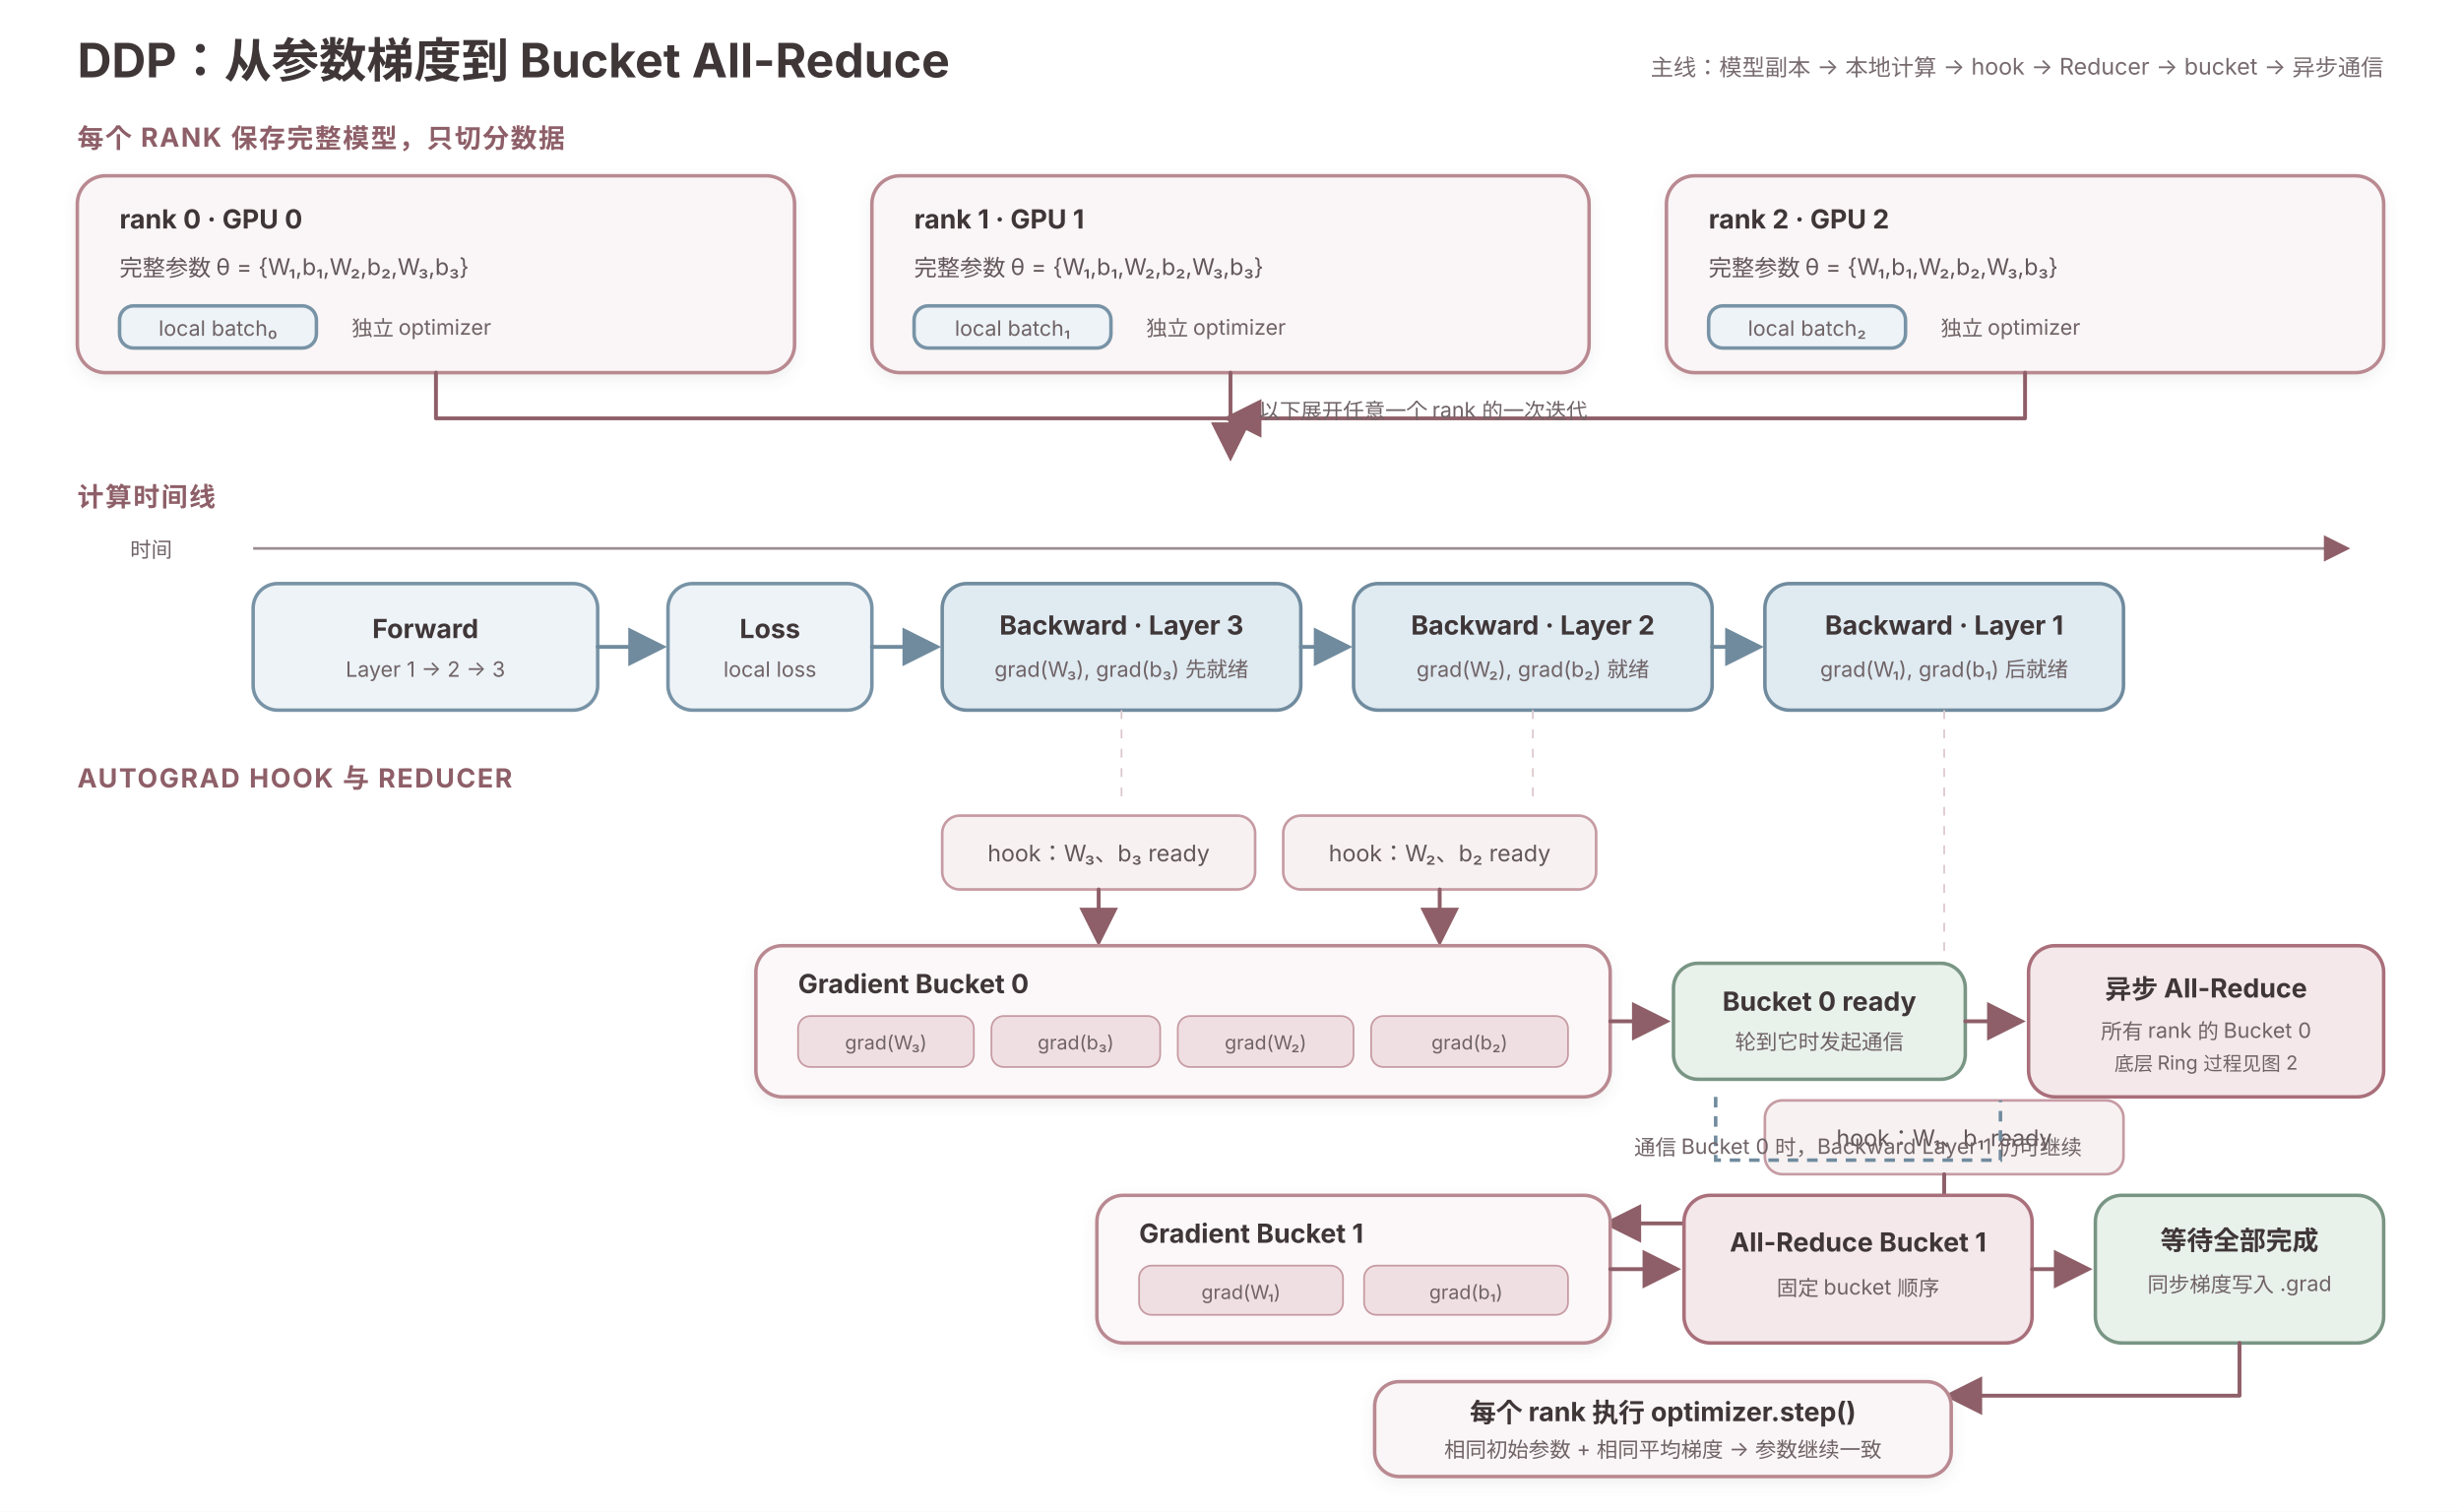
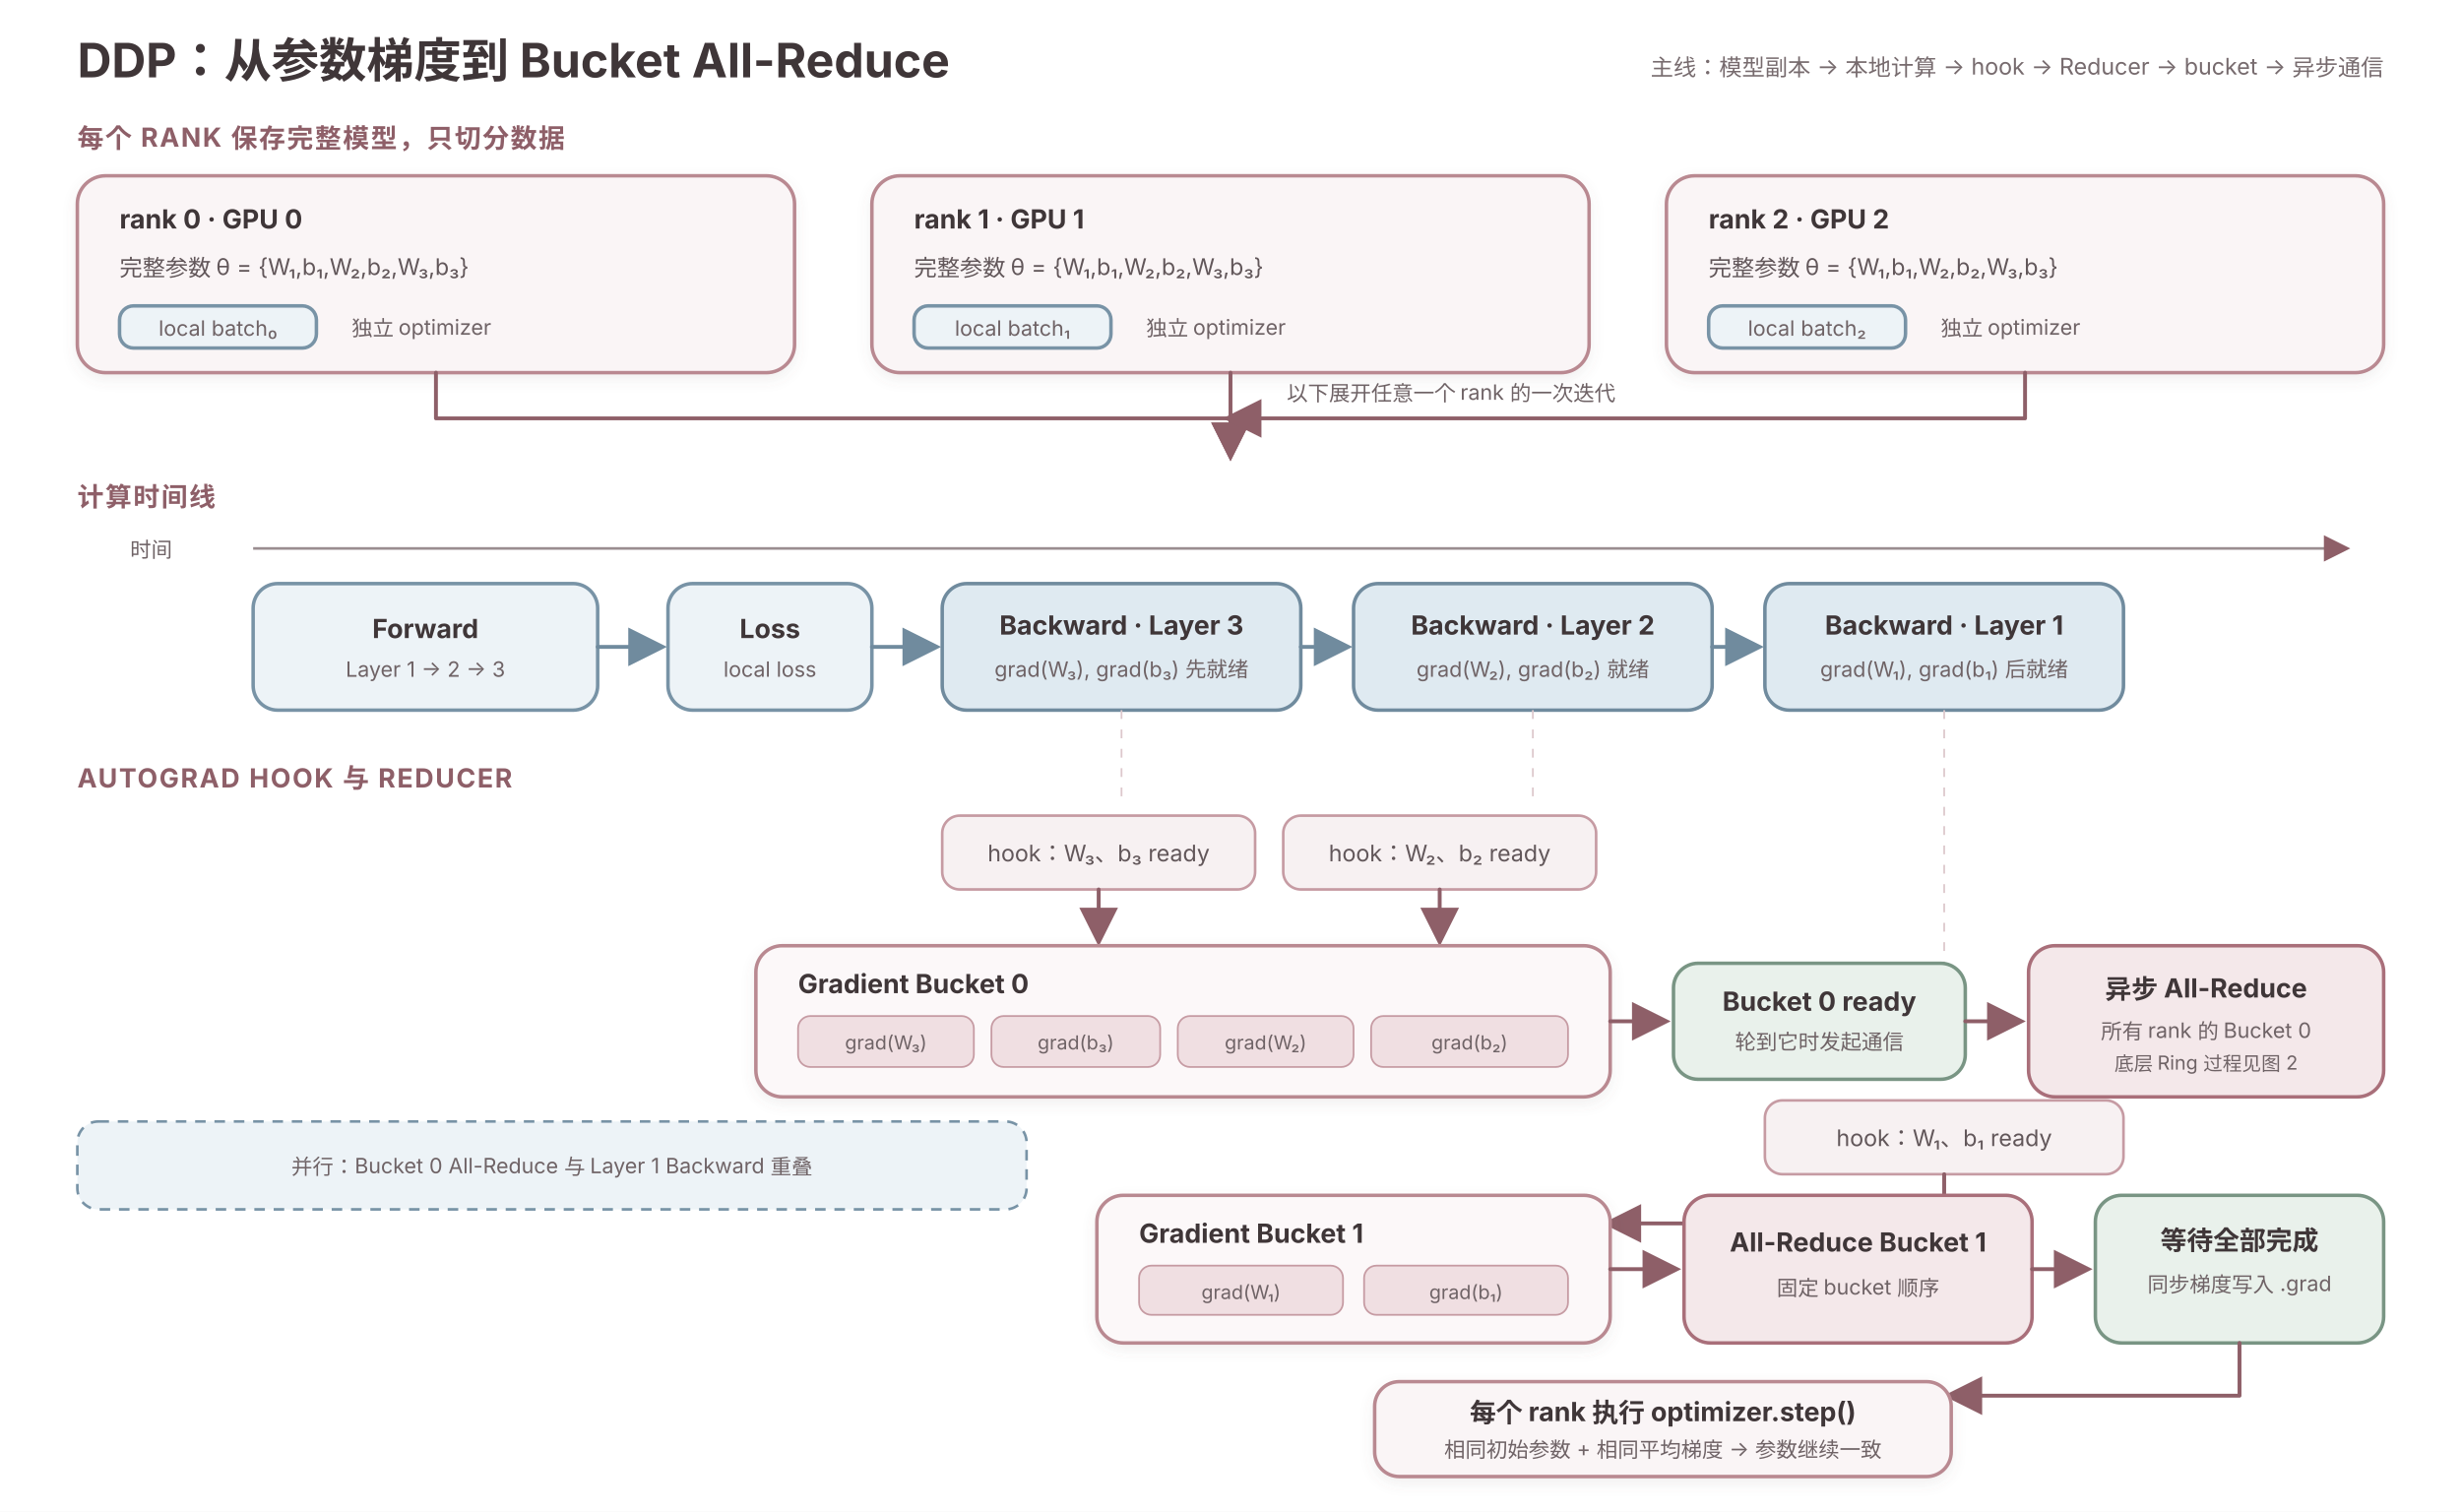
<svg xmlns="http://www.w3.org/2000/svg" viewBox="0 0 1400 860" role="img" aria-labelledby="title desc">
  <defs>
    <marker id="arrow" markerWidth="10" markerHeight="10" refX="8" refY="5" orient="auto" markerUnits="strokeWidth">
      <path d="M0 0 L10 5 L0 10 Z" fill="#8e5f68" />
    </marker>
    <marker id="arrow-blue" markerWidth="10" markerHeight="10" refX="8" refY="5" orient="auto" markerUnits="strokeWidth">
      <path d="M0 0 L10 5 L0 10 Z" fill="#708b9e" />
    </marker>
    <filter id="shadow" x="-10%" y="-15%" width="120%" height="140%">
      <feDropShadow dx="0" dy="3" stdDeviation="4" flood-color="#705b60" flood-opacity="0.10" />
    </filter>
    <style>
      .canvas { fill: #ffffff; }
      .title { fill: #3f3638; font: 700 27px Inter, "Noto Sans SC", "Microsoft YaHei", sans-serif; }
      .subtitle { fill: #776b6e; font: 13px Inter, "Noto Sans SC", "Microsoft YaHei", sans-serif; }
      .section { fill: #8e5f68; font: 700 15px Inter, "Noto Sans SC", "Microsoft YaHei", sans-serif; letter-spacing: .06em; }
      .label { fill: #3f3638; font: 700 15px Inter, "Noto Sans SC", "Microsoft YaHei", sans-serif; }
      .copy { fill: #62575a; font: 13px Inter, "Noto Sans SC", "Microsoft YaHei", sans-serif; }
      .small { fill: #6f6366; font: 12px Inter, "Noto Sans SC", "Microsoft YaHei", sans-serif; }
      .tiny { fill: #6f6366; font: 11px Inter, "Noto Sans SC", "Microsoft YaHei", sans-serif; }
      .rank { fill: #faf5f6; stroke: #b98991; stroke-width: 2; filter: url(#shadow); }
      .compute { fill: #edf3f7; stroke: #7893a6; stroke-width: 2; }
      .compute-strong { fill: #dfeaf1; stroke: #708b9e; stroke-width: 2; }
      .grad { fill: #f7f1f2; stroke: #c69ba3; stroke-width: 1.5; }
      .bucket { fill: #fcf8f9; stroke: #b98991; stroke-width: 2; filter: url(#shadow); }
      .bucket-slot { fill: #f0dfe2; stroke: #c69ba3; stroke-width: 1; }
      .ready { fill: #e9f1eb; stroke: #799584; stroke-width: 2; }
      .comm { fill: #f4e8ea; stroke: #a96f7a; stroke-width: 2; }
+       .overlap-note { fill: #edf3f7; stroke: #7893a6; stroke-width: 1.5; stroke-dasharray: 6 5; }
      .flow { fill: none; stroke: #8e5f68; stroke-width: 2.2; stroke-linecap: round; stroke-linejoin: round; marker-end: url(#arrow); }
      .flow-blue { fill: none; stroke: #708b9e; stroke-width: 2.2; stroke-linecap: round; marker-end: url(#arrow-blue); }
      .guide { stroke: #ddc8cc; stroke-width: 1; stroke-dasharray: 5 6; }
      .time { stroke: #9a8d90; stroke-width: 1.5; marker-end: url(#arrow); }
    </style>
  </defs>
  <rect class="canvas" width="1400" height="860" />
  <text class="title" x="44" y="44">DDP：从参数梯度到 Bucket All-Reduce</text>
  <text class="subtitle" x="1356" y="43" text-anchor="end">主线：模型副本 → 本地计算 → hook → Reducer → bucket → 异步通信</text>
  <text class="section" x="44" y="84">每个 RANK 保存完整模型，只切分数据</text>
  <g aria-label="rank 0">
    <rect class="rank" x="44" y="100" width="408" height="112" rx="16" />
    <text class="label" x="68" y="130">rank 0 · GPU 0</text>
    <text class="copy" x="68" y="157">完整参数 θ = {W₁,b₁,W₂,b₂,W₃,b₃}</text>
    <rect class="compute" x="68" y="174" width="112" height="24" rx="8" />
    <text class="small" x="124" y="191" text-anchor="middle">local batch₀</text>
    <text class="small" x="200" y="191">独立 optimizer</text>
  </g>
  <g aria-label="rank 1">
    <rect class="rank" x="496" y="100" width="408" height="112" rx="16" />
    <text class="label" x="520" y="130">rank 1 · GPU 1</text>
    <text class="copy" x="520" y="157">完整参数 θ = {W₁,b₁,W₂,b₂,W₃,b₃}</text>
    <rect class="compute" x="520" y="174" width="112" height="24" rx="8" />
    <text class="small" x="576" y="191" text-anchor="middle">local batch₁</text>
    <text class="small" x="652" y="191">独立 optimizer</text>
  </g>
  <g aria-label="rank 2">
    <rect class="rank" x="948" y="100" width="408" height="112" rx="16" />
    <text class="label" x="972" y="130">rank 2 · GPU 2</text>
    <text class="copy" x="972" y="157">完整参数 θ = {W₁,b₁,W₂,b₂,W₃,b₃}</text>
    <rect class="compute" x="972" y="174" width="112" height="24" rx="8" />
    <text class="small" x="1028" y="191" text-anchor="middle">local batch₂</text>
    <text class="small" x="1104" y="191">独立 optimizer</text>
  </g>
  <path class="flow" d="M248 212 V238 H700 V258" />
  <path class="flow" d="M700 212 V258" />
  <path class="flow" d="M1152 212 V238 H700" />
-   <text class="small" x="716" y="238">以下展开任意一个 rank 的一次迭代</text>
+   <text class="small" x="732" y="228">以下展开任意一个 rank 的一次迭代</text>
  <text class="section" x="44" y="288">计算时间线</text>
  <line class="time" x1="144" y1="312" x2="1334" y2="312" />
  <text class="small" x="74" y="317">时间</text>
  <rect class="compute" x="144" y="332" width="196" height="72" rx="14" />
  <text class="label" x="242" y="363" text-anchor="middle">Forward</text>
  <text class="small" x="242" y="385" text-anchor="middle">Layer 1 → 2 → 3</text>
  <path class="flow-blue" d="M340 368 H375" />
  <rect class="compute" x="380" y="332" width="116" height="72" rx="14" />
  <text class="label" x="438" y="363" text-anchor="middle">Loss</text>
  <text class="small" x="438" y="385" text-anchor="middle">local loss</text>
  <path class="flow-blue" d="M496 368 H531" />
  <rect class="compute-strong" x="536" y="332" width="204" height="72" rx="14" />
  <text class="label" x="638" y="361" text-anchor="middle">Backward · Layer 3</text>
  <text class="small" x="638" y="385" text-anchor="middle">grad(W₃), grad(b₃) 先就绪</text>
  <path class="flow-blue" d="M740 368 H765" />
  <rect class="compute-strong" x="770" y="332" width="204" height="72" rx="14" />
  <text class="label" x="872" y="361" text-anchor="middle">Backward · Layer 2</text>
  <text class="small" x="872" y="385" text-anchor="middle">grad(W₂), grad(b₂) 就绪</text>
  <path class="flow-blue" d="M974 368 H999" />
  <rect class="compute-strong" x="1004" y="332" width="204" height="72" rx="14" />
  <text class="label" x="1106" y="361" text-anchor="middle">Backward · Layer 1</text>
  <text class="small" x="1106" y="385" text-anchor="middle">grad(W₁), grad(b₁) 后就绪</text>
  <line class="guide" x1="638" y1="404" x2="638" y2="458" />
  <line class="guide" x1="872" y1="404" x2="872" y2="458" />
  <line class="guide" x1="1106" y1="404" x2="1106" y2="608" />
  <text class="section" x="44" y="448">AUTOGRAD HOOK 与 REDUCER</text>
  <rect class="grad" x="536" y="464" width="178" height="42" rx="10" />
  <text class="copy" x="625" y="490" text-anchor="middle">hook：W₃、b₃ ready</text>
  <rect class="grad" x="730" y="464" width="178" height="42" rx="10" />
  <text class="copy" x="819" y="490" text-anchor="middle">hook：W₂、b₂ ready</text>
  <path class="flow" d="M625 506 V534" />
  <path class="flow" d="M819 506 V534" />
  <g aria-label="gradient bucket 0">
    <rect class="bucket" x="430" y="538" width="486" height="86" rx="15" />
    <text class="label" x="454" y="565">Gradient Bucket 0</text>
    <rect class="bucket-slot" x="454" y="578" width="100" height="29" rx="7" />
    <rect class="bucket-slot" x="564" y="578" width="96" height="29" rx="7" />
    <rect class="bucket-slot" x="670" y="578" width="100" height="29" rx="7" />
    <rect class="bucket-slot" x="780" y="578" width="112" height="29" rx="7" />
    <text class="tiny" x="504" y="597" text-anchor="middle">grad(W₃)</text>
    <text class="tiny" x="612" y="597" text-anchor="middle">grad(b₃)</text>
    <text class="tiny" x="720" y="597" text-anchor="middle">grad(W₂)</text>
    <text class="tiny" x="836" y="597" text-anchor="middle">grad(b₂)</text>
  </g>
  <path class="flow" d="M916 581 H946" />
  <rect class="ready" x="952" y="548" width="166" height="66" rx="14" />
  <text class="label" x="1035" y="575" text-anchor="middle">Bucket 0 ready</text>
  <text class="small" x="1035" y="597" text-anchor="middle">轮到它时发起通信</text>
  <path class="flow" d="M1118 581 H1148" />
  <rect class="comm" x="1154" y="538" width="202" height="86" rx="15" />
  <text class="label" x="1255" y="568" text-anchor="middle">异步 All-Reduce</text>
  <text class="small" x="1255" y="591" text-anchor="middle">所有 rank 的 Bucket 0</text>
  <text class="tiny" x="1255" y="609" text-anchor="middle">底层 Ring 过程见图 2</text>
-   <rect class="grad" x="1004" y="626" width="204" height="42" rx="10" />
+   <rect id="hook-layer-1" class="grad" x="1004" y="626" width="204" height="42" rx="10" />
  <text class="copy" x="1106" y="652" text-anchor="middle">hook：W₁、b₁ ready</text>
  <path class="flow" d="M1106 668 V696 H916" />
+   <rect id="overlap-note" class="overlap-note" x="44" y="638" width="540" height="50" rx="12" />
+   <text class="small" x="314" y="668" text-anchor="middle">并行：Bucket 0 All-Reduce 与 Layer 1 Backward 重叠</text>
  <g aria-label="gradient bucket 1">
-     <rect class="bucket" x="624" y="680" width="292" height="84" rx="15" />
+     <rect id="gradient-bucket-1" class="bucket" x="624" y="680" width="292" height="84" rx="15" />
    <text class="label" x="648" y="707">Gradient Bucket 1</text>
    <rect class="bucket-slot" x="648" y="720" width="116" height="28" rx="7" />
    <rect class="bucket-slot" x="776" y="720" width="116" height="28" rx="7" />
    <text class="tiny" x="706" y="739" text-anchor="middle">grad(W₁)</text>
    <text class="tiny" x="834" y="739" text-anchor="middle">grad(b₁)</text>
  </g>
  <path class="flow" d="M916 722 H952" />
  <rect class="comm" x="958" y="680" width="198" height="84" rx="15" />
  <text class="label" x="1057" y="712" text-anchor="middle">All-Reduce Bucket 1</text>
  <text class="small" x="1057" y="737" text-anchor="middle">固定 bucket 顺序</text>
  <path class="flow" d="M1156 722 H1186" />
  <rect class="ready" x="1192" y="680" width="164" height="84" rx="15" />
  <text class="label" x="1274" y="711" text-anchor="middle">等待全部完成</text>
  <text class="small" x="1274" y="735" text-anchor="middle">同步梯度写入 .grad</text>
  <path class="flow" d="M1274 764 V794 H1110" />
  <rect class="rank" x="782" y="786" width="328" height="54" rx="14" />
  <text class="label" x="946" y="809" text-anchor="middle">每个 rank 执行 optimizer.step()</text>
  <text class="small" x="946" y="829" text-anchor="middle">相同初始参数 + 相同平均梯度 → 参数继续一致</text>
-   <path d="M976 624 V660 H1138 V626" fill="none" stroke="#708b9e" stroke-width="2" stroke-dasharray="6 5" />
-   <text class="small" x="1057" y="657" text-anchor="middle">通信 Bucket 0 时，Backward Layer 1 仍可继续</text>
</svg>
